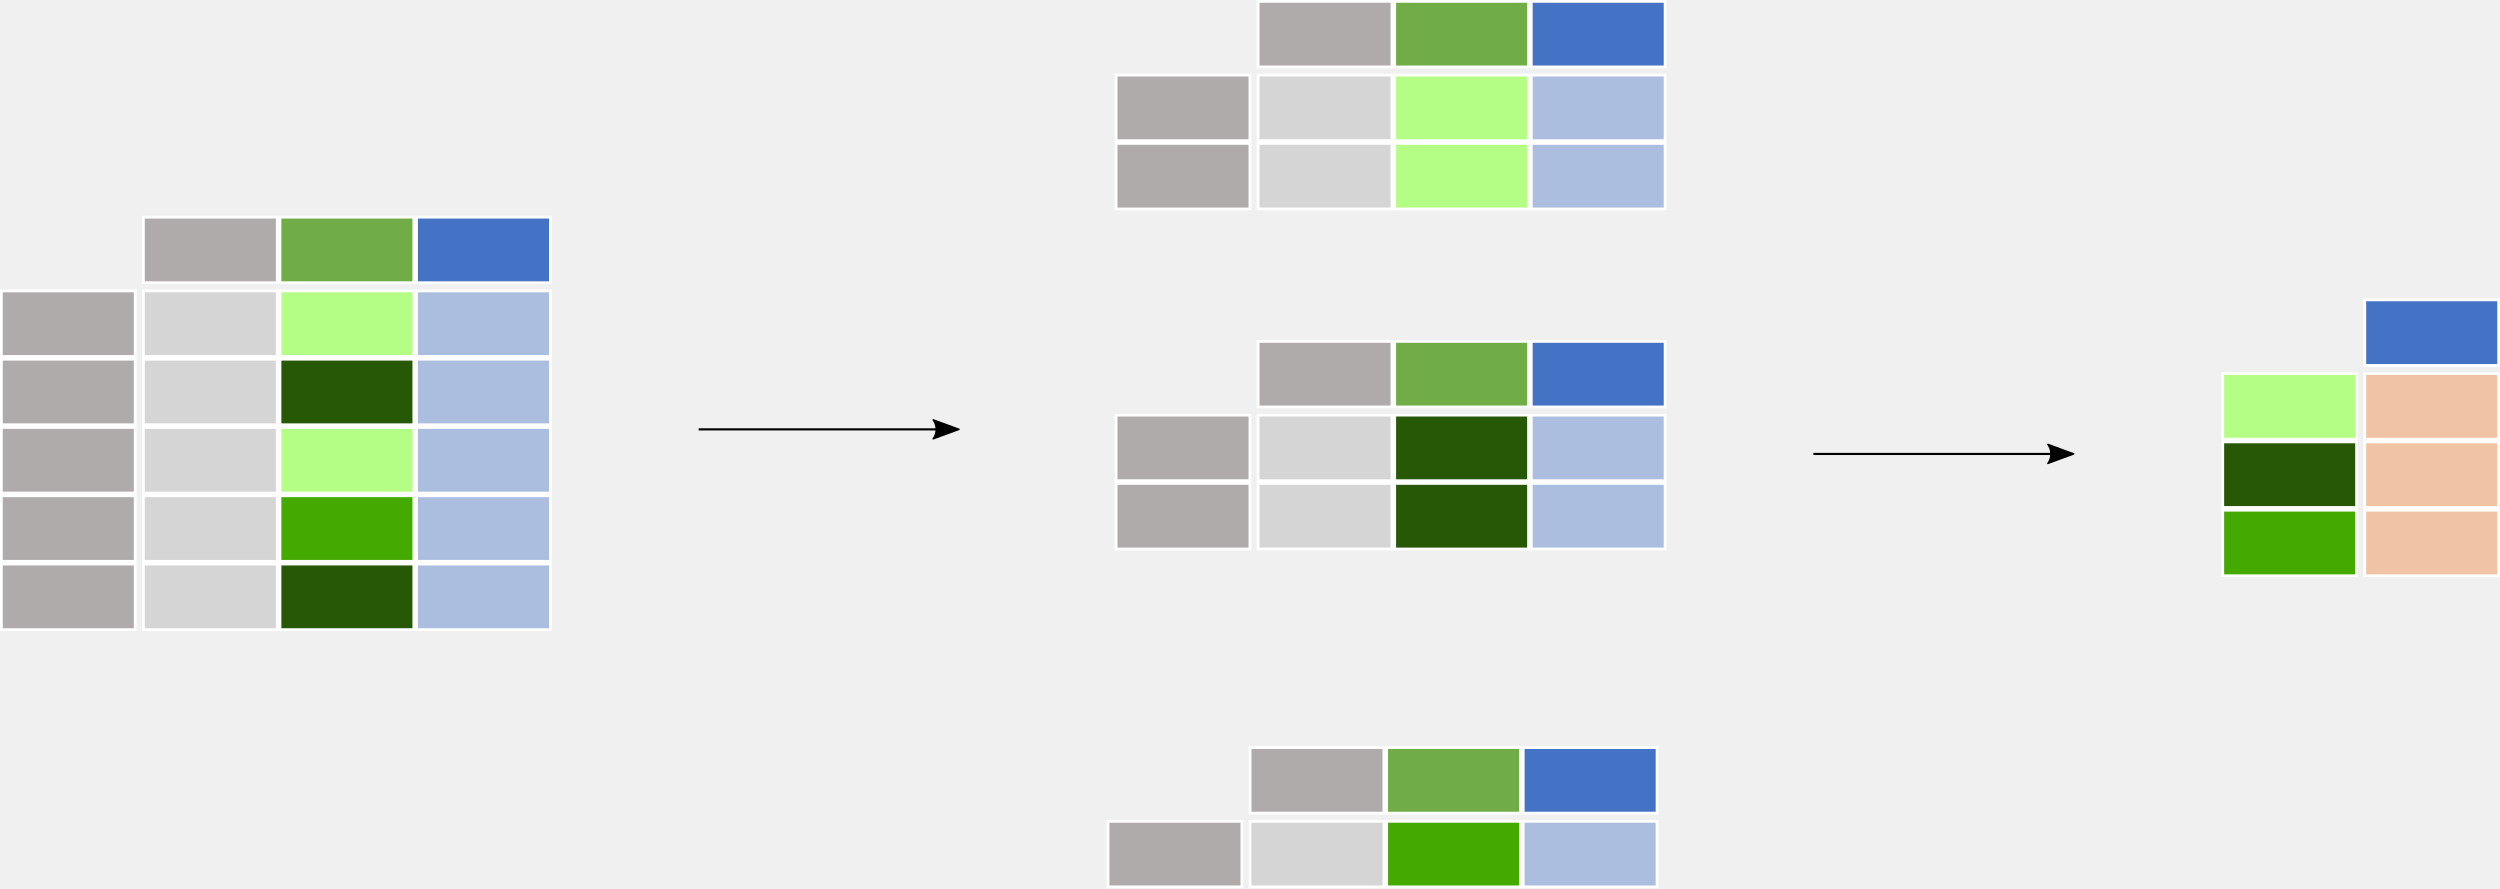
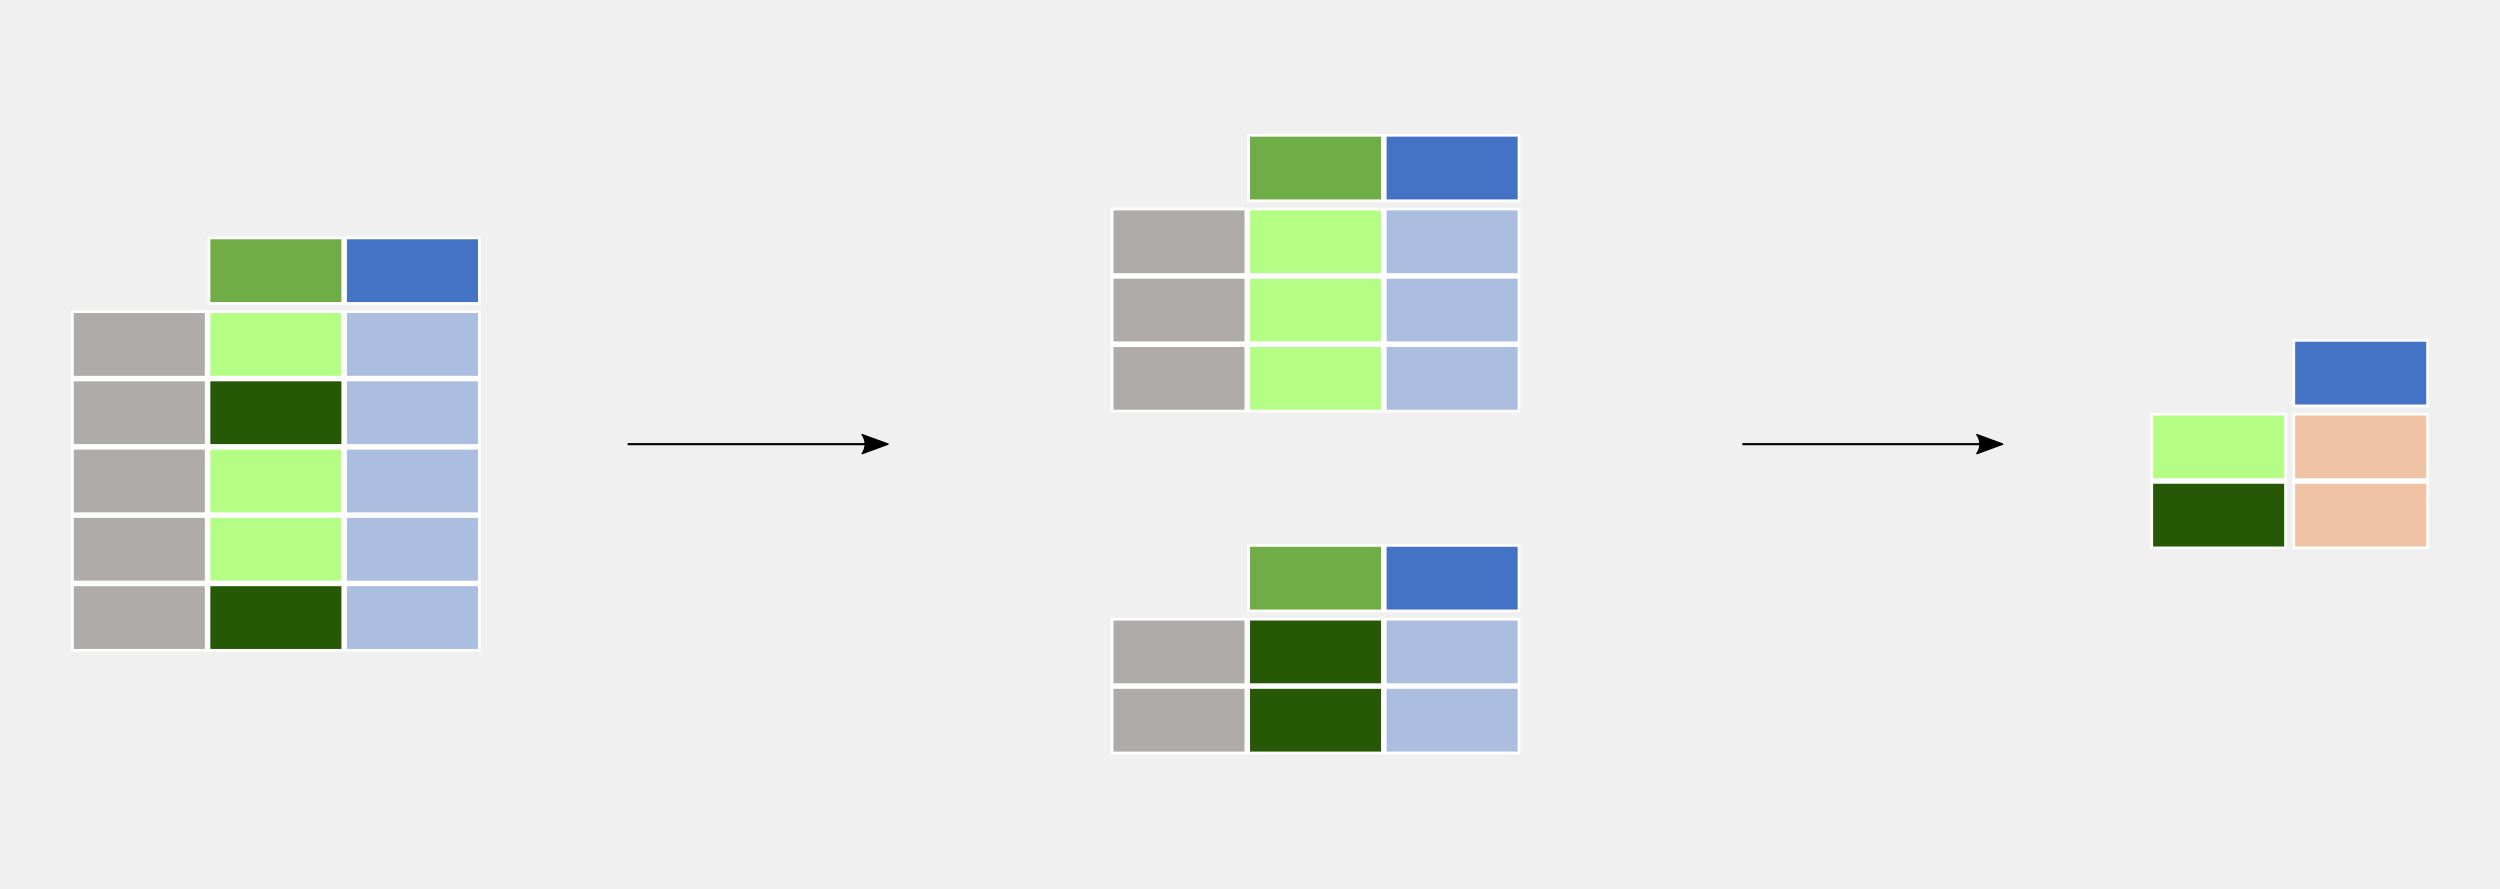
<svg xmlns="http://www.w3.org/2000/svg" width="464.945mm" height="165.192mm" viewBox="0 0 464.945 165.192" version="1.1" id="svg14732">
  <defs id="defs14726">
    <marker orient="auto" refY="0" refX="0" id="Arrow2Lend-7-6-9-4-2-3-3" style="overflow:visible">
      <path id="path7253-1-4-3-6-9-2-86" style="fill:#000000;fill-opacity:1;fill-rule:evenodd;stroke:#000000;stroke-width:0.625;stroke-linejoin:round;stroke-opacity:1" d="M 8.719,4.034 -2.207,0.016 8.719,-4.002 c -1.745,2.372 -1.735,5.617 -6e-7,8.035 z" transform="matrix(-1.1,0,0,-1.1,-1.1,0)" />
    </marker>
    <marker orient="auto" refY="0" refX="0" id="Arrow2Lend-7-6-9-4-2-3-1-7" style="overflow:visible">
      <path id="path7253-1-4-3-6-9-2-8-3" style="fill:#000000;fill-opacity:1;fill-rule:evenodd;stroke:#000000;stroke-width:0.625;stroke-linejoin:round;stroke-opacity:1" d="M 8.719,4.034 -2.207,0.016 8.719,-4.002 c -1.745,2.372 -1.735,5.617 -6e-7,8.035 z" transform="matrix(-1.1,0,0,-1.1,-1.1,0)" />
    </marker>
  </defs>
  <g id="layer1" transform="translate(120.5914,-57.16603)">
-     <g id="g15565" transform="translate(-1.0525417e-6)">
-       <path id="path4891-1-50-8-2-1-74-6-3-3" style="fill:#afabab;fill-opacity:1;fill-rule:evenodd;stroke:#ffffff;stroke-width:0.512;stroke-miterlimit:4;stroke-dasharray:none;stroke-opacity:1" d="m -120.335,123.459 h 24.888 v -12.188 h -24.888 z" />
-       <path id="path4891-1-50-8-2-7-17-40-0-0" style="fill:#afabab;fill-opacity:1;fill-rule:evenodd;stroke:#ffffff;stroke-width:0.512;stroke-miterlimit:4;stroke-dasharray:none;stroke-opacity:1" d="m -93.919,109.743 h 24.888 V 97.555 h -24.888 z" />
-       <path id="path4891-1-50-8-2-1-9-1-94-33-8" style="fill:#afabab;fill-opacity:0.392;fill-rule:evenodd;stroke:#ffffff;stroke-width:0.512;stroke-miterlimit:4;stroke-dasharray:none;stroke-opacity:1" d="m -93.919,123.459 h 24.888 v -12.188 h -24.888 z" />
-       <path id="path4891-1-50-8-2-2-1-5-7-7" style="fill:#afabab;fill-opacity:1;fill-rule:evenodd;stroke:#ffffff;stroke-width:0.512;stroke-miterlimit:4;stroke-dasharray:none;stroke-opacity:1" d="m -120.335,136.159 h 24.888 V 123.971 h -24.888 z" />
-       <path id="path4891-1-50-8-2-7-5-1-4-9-6" style="fill:#afabab;fill-opacity:0.392;fill-rule:evenodd;stroke:#ffffff;stroke-width:0.512;stroke-miterlimit:4;stroke-dasharray:none;stroke-opacity:1" d="m -93.919,136.159 h 24.888 V 123.971 h -24.888 z" />
-       <path id="path4891-1-50-8-2-6-7-6-4-5" style="fill:#70ad47;fill-opacity:1;fill-rule:evenodd;stroke:#ffffff;stroke-width:0.512;stroke-miterlimit:4;stroke-dasharray:none;stroke-opacity:1" d="m -68.519,109.743 h 24.888 V 97.555 h -24.888 z" />
-       <path id="path4891-1-50-8-2-1-5-0-6-9-2" style="fill:#b3ff80;fill-opacity:0.95;fill-rule:evenodd;stroke:#ffffff;stroke-width:0.512;stroke-miterlimit:4;stroke-dasharray:none;stroke-opacity:1" d="m -68.519,123.459 h 24.888 v -12.188 h -24.888 z" />
-       <path id="path4891-1-50-8-2-2-3-4-39-9-4" style="fill:#225500;fill-opacity:0.98;fill-rule:evenodd;stroke:#ffffff;stroke-width:0.512;stroke-miterlimit:4;stroke-dasharray:none;stroke-opacity:1" d="m -68.519,136.159 h 24.888 V 123.971 h -24.888 z" />
-       <path id="path4891-1-50-8-2-1-7-0-95-1-0" style="fill:#afabab;fill-opacity:1;fill-rule:evenodd;stroke:#ffffff;stroke-width:0.512;stroke-miterlimit:4;stroke-dasharray:none;stroke-opacity:1" d="m -120.335,148.859 h 24.888 v -12.188 h -24.888 z" />
-       <path id="path4891-1-50-8-2-1-9-8-8-2-9-0" style="fill:#afabab;fill-opacity:0.392;fill-rule:evenodd;stroke:#ffffff;stroke-width:0.512;stroke-miterlimit:4;stroke-dasharray:none;stroke-opacity:1" d="m -93.919,148.859 h 24.888 v -12.188 h -24.888 z" />
-       <path id="path4891-1-50-8-2-1-7-8-51-1-4-6" style="fill:#b3ff80;fill-opacity:0.95;fill-rule:evenodd;stroke:#ffffff;stroke-width:0.512;stroke-miterlimit:4;stroke-dasharray:none;stroke-opacity:1" d="m -68.519,148.859 h 24.888 v -12.188 h -24.888 z" />
-       <path id="path4891-1-50-8-2-1-7-5-6-3-2-8" style="fill:#afabab;fill-opacity:1;fill-rule:evenodd;stroke:#ffffff;stroke-width:0.512;stroke-miterlimit:4;stroke-dasharray:none;stroke-opacity:1" d="m -120.335,161.559 h 24.888 v -12.188 h -24.888 z" />
-       <path id="path4891-1-50-8-2-1-9-8-0-6-0-0-5" style="fill:#afabab;fill-opacity:0.392;fill-rule:evenodd;stroke:#ffffff;stroke-width:0.512;stroke-miterlimit:4;stroke-dasharray:none;stroke-opacity:1" d="m -93.919,161.559 h 24.888 v -12.188 h -24.888 z" />
-       <path id="path4891-1-50-8-2-1-7-8-5-21-9-6-4" style="fill:#44aa00;fill-opacity:1;fill-rule:evenodd;stroke:#ffffff;stroke-width:0.512;stroke-miterlimit:4;stroke-dasharray:none;stroke-opacity:1" d="m -68.519,161.559 h 24.888 v -12.188 h -24.888 z" />
-       <path id="path4891-1-50-8-2-1-7-5-2-96-9-5-9" style="fill:#afabab;fill-opacity:1;fill-rule:evenodd;stroke:#ffffff;stroke-width:0.512;stroke-miterlimit:4;stroke-dasharray:none;stroke-opacity:1" d="m -120.335,174.259 h 24.888 v -12.188 h -24.888 z" />
-       <path id="path4891-1-50-8-2-1-9-8-0-7-4-1-9-4" style="fill:#afabab;fill-opacity:0.392;fill-rule:evenodd;stroke:#ffffff;stroke-width:0.512;stroke-miterlimit:4;stroke-dasharray:none;stroke-opacity:1" d="m -93.919,174.259 h 24.888 v -12.188 h -24.888 z" />
-       <path id="path4891-1-50-8-2-1-7-8-5-2-8-34-5-6" style="fill:#225500;fill-opacity:0.98;fill-rule:evenodd;stroke:#ffffff;stroke-width:0.512;stroke-miterlimit:4;stroke-dasharray:none;stroke-opacity:1" d="m -68.519,174.259 h 24.888 v -12.188 h -24.888 z" />
-       <path id="path4891-1-50-8-2-1-9-8-2-0-58-6-8" style="fill:#4070c4;fill-opacity:0.392;fill-rule:evenodd;stroke:#ffffff;stroke-width:0.512;stroke-miterlimit:4;stroke-dasharray:none;stroke-opacity:1" d="m -43.119,148.859 h 24.888 v -12.188 h -24.888 z" />
-       <path id="path4891-1-50-8-2-7-8-8-5-1-3" style="fill:#4472c4;fill-opacity:1;fill-rule:evenodd;stroke:#ffffff;stroke-width:0.512;stroke-miterlimit:4;stroke-dasharray:none;stroke-opacity:1" d="m -43.119,109.743 h 24.888 V 97.555 h -24.888 z" />
-       <path id="path4891-1-50-8-2-1-9-4-1-73-1-2" style="fill:#4070c4;fill-opacity:0.392;fill-rule:evenodd;stroke:#ffffff;stroke-width:0.512;stroke-miterlimit:4;stroke-dasharray:none;stroke-opacity:1" d="m -43.119,123.459 h 24.888 v -12.188 h -24.888 z" />
-       <path id="path4891-1-50-8-2-7-5-5-0-3-4-3" style="fill:#4070c4;fill-opacity:0.392;fill-rule:evenodd;stroke:#ffffff;stroke-width:0.512;stroke-miterlimit:4;stroke-dasharray:none;stroke-opacity:1" d="m -43.119,136.159 h 24.888 V 123.971 h -24.888 z" />
-       <path id="path4891-1-50-8-2-1-9-8-2-7-2-89-3-6" style="fill:#4070c4;fill-opacity:0.392;fill-rule:evenodd;stroke:#ffffff;stroke-width:0.512;stroke-miterlimit:4;stroke-dasharray:none;stroke-opacity:1" d="m -43.119,161.559 h 24.888 v -12.188 h -24.888 z" />
-       <path id="path4891-1-50-8-2-1-9-8-2-7-1-29-55-7-22" style="fill:#4070c4;fill-opacity:0.392;fill-rule:evenodd;stroke:#ffffff;stroke-width:0.512;stroke-miterlimit:4;stroke-dasharray:none;stroke-opacity:1" d="m -43.119,174.259 h 24.888 v -12.188 h -24.888 z" />
-     </g>
-     <g id="g15509" transform="translate(-4.0813793e-5)">
-       <g transform="translate(397.6309,-811.8897)" id="g55119">
-         <path d="m -104.838,950.731 h 24.888 v -12.188 h -24.888 z" style="fill:#b2ff80;fill-opacity:0.953;fill-rule:evenodd;stroke:#ffffff;stroke-width:0.512;stroke-miterlimit:4;stroke-dasharray:none;stroke-opacity:1" id="path4891-1-50-8-2-1-74-6-3-4-4" />
-         <path d="m -78.422,937.015 h 24.888 v -12.188 h -24.888 z" style="fill:#4472c4;fill-opacity:1;fill-rule:evenodd;stroke:#ffffff;stroke-width:0.512;stroke-miterlimit:4;stroke-dasharray:none;stroke-opacity:1" id="path4891-1-50-8-2-7-17-40-0-4-7" />
-         <path d="m -78.422,950.731 h 24.888 v -12.188 h -24.888 z" style="fill:#ed7d30;fill-opacity:0.392;fill-rule:evenodd;stroke:#ffffff;stroke-width:0.512;stroke-miterlimit:4;stroke-dasharray:none;stroke-opacity:1" id="path4891-1-50-8-2-1-9-1-94-33-4-0" />
-         <path d="m -104.838,963.431 h 24.888 v -12.188 h -24.888 z" style="fill:#225500;fill-opacity:0.98;fill-rule:evenodd;stroke:#ffffff;stroke-width:0.512;stroke-miterlimit:4;stroke-dasharray:none;stroke-opacity:1" id="path4891-1-50-8-2-2-1-5-7-9-4" />
-         <path d="m -78.422,963.431 h 24.888 v -12.188 h -24.888 z" style="fill:#ed7d30;fill-opacity:0.392;fill-rule:evenodd;stroke:#ffffff;stroke-width:0.512;stroke-miterlimit:4;stroke-dasharray:none;stroke-opacity:1" id="path4891-1-50-8-2-7-5-1-4-9-9-9" />
-         <path d="m -104.838,976.131 h 24.888 v -12.188 h -24.888 z" style="fill:#44aa00;fill-opacity:1;fill-rule:evenodd;stroke:#ffffff;stroke-width:0.512;stroke-miterlimit:4;stroke-dasharray:none;stroke-opacity:1" id="path4891-1-50-8-2-1-7-0-95-1-3-6" />
-         <path d="m -78.422,976.131 h 24.888 v -12.188 h -24.888 z" style="fill:#ed7d30;fill-opacity:0.392;fill-rule:evenodd;stroke:#ffffff;stroke-width:0.512;stroke-miterlimit:4;stroke-dasharray:none;stroke-opacity:1" id="path4891-1-50-8-2-1-9-8-8-2-9-8-5" />
+     <g id="g18498" transform="translate(-13.208)">
+       <path id="path4891-1-50-8-2-1-9-1-94-33-8" style="fill:#afabab;fill-opacity:1;fill-rule:evenodd;stroke:#ffffff;stroke-width:0.512;stroke-miterlimit:4;stroke-dasharray:none;stroke-opacity:1" d="m -93.919,127.314 h 24.888 V 115.126 h -24.888 z" />
+       <path id="path4891-1-50-8-2-7-5-1-4-9-6" style="fill:#afabab;fill-opacity:1;fill-rule:evenodd;stroke:#ffffff;stroke-width:0.512;stroke-miterlimit:4;stroke-dasharray:none;stroke-opacity:1" d="m -93.919,140.014 h 24.888 v -12.188 h -24.888 z" />
+       <path id="path4891-1-50-8-2-6-7-6-4-5" style="fill:#70ad47;fill-opacity:1;fill-rule:evenodd;stroke:#ffffff;stroke-width:0.512;stroke-miterlimit:4;stroke-dasharray:none;stroke-opacity:1" d="m -68.519,113.598 h 24.888 V 101.41 h -24.888 z" />
+       <path id="path4891-1-50-8-2-1-5-0-6-9-2" style="fill:#b3ff80;fill-opacity:0.95;fill-rule:evenodd;stroke:#ffffff;stroke-width:0.512;stroke-miterlimit:4;stroke-dasharray:none;stroke-opacity:1" d="m -68.519,127.314 h 24.888 V 115.126 h -24.888 z" />
+       <path id="path4891-1-50-8-2-2-3-4-39-9-4" style="fill:#225500;fill-opacity:0.98;fill-rule:evenodd;stroke:#ffffff;stroke-width:0.512;stroke-miterlimit:4;stroke-dasharray:none;stroke-opacity:1" d="m -68.519,140.014 h 24.888 v -12.188 h -24.888 z" />
+       <path id="path4891-1-50-8-2-1-9-8-8-2-9-0" style="fill:#afabab;fill-opacity:1;fill-rule:evenodd;stroke:#ffffff;stroke-width:0.512;stroke-miterlimit:4;stroke-dasharray:none;stroke-opacity:1" d="m -93.919,152.714 h 24.888 v -12.188 h -24.888 z" />
+       <path id="path4891-1-50-8-2-1-7-8-51-1-4-6" style="fill:#b3ff80;fill-opacity:0.95;fill-rule:evenodd;stroke:#ffffff;stroke-width:0.512;stroke-miterlimit:4;stroke-dasharray:none;stroke-opacity:1" d="m -68.519,152.714 h 24.888 v -12.188 h -24.888 z" />
+       <path id="path4891-1-50-8-2-1-9-8-0-6-0-0-5" style="fill:#afabab;fill-opacity:1;fill-rule:evenodd;stroke:#ffffff;stroke-width:0.512;stroke-miterlimit:4;stroke-dasharray:none;stroke-opacity:1" d="m -93.919,165.414 h 24.888 v -12.188 h -24.888 z" />
+       <path id="path4891-1-50-8-2-1-7-8-5-21-9-6-4" style="fill:#b2ff80;fill-opacity:0.953;fill-rule:evenodd;stroke:#ffffff;stroke-width:0.512;stroke-miterlimit:4;stroke-dasharray:none;stroke-opacity:1" d="m -68.519,165.414 h 24.888 v -12.188 h -24.888 z" />
+       <path id="path4891-1-50-8-2-1-9-8-0-7-4-1-9-4" style="fill:#afabab;fill-opacity:1;fill-rule:evenodd;stroke:#ffffff;stroke-width:0.512;stroke-miterlimit:4;stroke-dasharray:none;stroke-opacity:1" d="m -93.919,178.114 h 24.888 v -12.188 h -24.888 z" />
+       <path id="path4891-1-50-8-2-1-7-8-5-2-8-34-5-6" style="fill:#225500;fill-opacity:0.98;fill-rule:evenodd;stroke:#ffffff;stroke-width:0.512;stroke-miterlimit:4;stroke-dasharray:none;stroke-opacity:1" d="m -68.519,178.114 h 24.888 v -12.188 h -24.888 z" />
+       <path id="path4891-1-50-8-2-1-9-8-2-0-58-6-8" style="fill:#4070c4;fill-opacity:0.392;fill-rule:evenodd;stroke:#ffffff;stroke-width:0.512;stroke-miterlimit:4;stroke-dasharray:none;stroke-opacity:1" d="m -43.119,152.714 h 24.888 v -12.188 h -24.888 z" />
+       <path id="path4891-1-50-8-2-7-8-8-5-1-3" style="fill:#4472c4;fill-opacity:1;fill-rule:evenodd;stroke:#ffffff;stroke-width:0.512;stroke-miterlimit:4;stroke-dasharray:none;stroke-opacity:1" d="m -43.119,113.598 h 24.888 V 101.41 h -24.888 z" />
+       <path id="path4891-1-50-8-2-1-9-4-1-73-1-2" style="fill:#4070c4;fill-opacity:0.392;fill-rule:evenodd;stroke:#ffffff;stroke-width:0.512;stroke-miterlimit:4;stroke-dasharray:none;stroke-opacity:1" d="m -43.119,127.314 h 24.888 V 115.126 h -24.888 z" />
+       <path id="path4891-1-50-8-2-7-5-5-0-3-4-3" style="fill:#4070c4;fill-opacity:0.392;fill-rule:evenodd;stroke:#ffffff;stroke-width:0.512;stroke-miterlimit:4;stroke-dasharray:none;stroke-opacity:1" d="m -43.119,140.014 h 24.888 v -12.188 h -24.888 z" />
+       <path id="path4891-1-50-8-2-1-9-8-2-7-2-89-3-6" style="fill:#4070c4;fill-opacity:0.392;fill-rule:evenodd;stroke:#ffffff;stroke-width:0.512;stroke-miterlimit:4;stroke-dasharray:none;stroke-opacity:1" d="m -43.119,165.414 h 24.888 v -12.188 h -24.888 z" />
+       <path id="path4891-1-50-8-2-1-9-8-2-7-1-29-55-7-22" style="fill:#4070c4;fill-opacity:0.392;fill-rule:evenodd;stroke:#ffffff;stroke-width:0.512;stroke-miterlimit:4;stroke-dasharray:none;stroke-opacity:1" d="m -43.119,178.114 h 24.888 v -12.188 h -24.888 z" />
+       <g transform="translate(0,7.52209)" id="g12419">
+         <path d="m 292.793,138.842 h 24.888 v -12.188 h -24.888 z" style="fill:#b2ff80;fill-opacity:0.953;fill-rule:evenodd;stroke:#ffffff;stroke-width:0.512;stroke-miterlimit:4;stroke-dasharray:none;stroke-opacity:1" id="path4891-1-50-8-2-1-74-6-3-4-4" />
+         <path d="M 319.209,125.126 H 344.097 V 112.938 H 319.209 Z" style="fill:#4472c4;fill-opacity:1;fill-rule:evenodd;stroke:#ffffff;stroke-width:0.512;stroke-miterlimit:4;stroke-dasharray:none;stroke-opacity:1" id="path4891-1-50-8-2-7-17-40-0-4-7" />
+         <path d="M 319.209,138.842 H 344.097 V 126.654 H 319.209 Z" style="fill:#ed7d30;fill-opacity:0.392;fill-rule:evenodd;stroke:#ffffff;stroke-width:0.512;stroke-miterlimit:4;stroke-dasharray:none;stroke-opacity:1" id="path4891-1-50-8-2-1-9-1-94-33-4-0" />
+         <path d="m 292.793,151.542 h 24.888 v -12.188 h -24.888 z" style="fill:#225500;fill-opacity:0.98;fill-rule:evenodd;stroke:#ffffff;stroke-width:0.512;stroke-miterlimit:4;stroke-dasharray:none;stroke-opacity:1" id="path4891-1-50-8-2-2-1-5-7-9-4" />
+         <path d="M 319.209,151.542 H 344.097 V 139.354 H 319.209 Z" style="fill:#ed7d30;fill-opacity:0.392;fill-rule:evenodd;stroke:#ffffff;stroke-width:0.512;stroke-miterlimit:4;stroke-dasharray:none;stroke-opacity:1" id="path4891-1-50-8-2-7-5-1-4-9-9-9" />
+       </g>
+       <path id="path6109-2-9-6-9-0-9-4" d="m 216.658,139.769 h 47.89" style="fill:none;stroke:#000000;stroke-width:0.4;stroke-linecap:butt;stroke-linejoin:miter;stroke-miterlimit:4;stroke-dasharray:none;stroke-opacity:1;marker-end:url(#Arrow2Lend-7-6-9-4-2-3-3)" />
+       <path id="path6109-2-9-6-9-0-9-7-0" d="M 9.345,139.769 H 57.235" style="fill:none;stroke:#000000;stroke-width:0.4;stroke-linecap:butt;stroke-linejoin:miter;stroke-miterlimit:4;stroke-dasharray:none;stroke-opacity:1;marker-end:url(#Arrow2Lend-7-6-9-4-2-3-1-7)" />
+       <g transform="translate(-13.87141)" id="g18415">
+         <path d="m 113.308,184.502 h 24.888 v -12.188 h -24.888 z" style="fill:#afabab;fill-opacity:1;fill-rule:evenodd;stroke:#ffffff;stroke-width:0.512;stroke-miterlimit:4;stroke-dasharray:none;stroke-opacity:1" id="path4891-1-50-8-2-1-9-1-94-33-49-2-90" />
+         <path d="m 113.308,197.202 h 24.888 v -12.188 h -24.888 z" style="fill:#afabab;fill-opacity:1;fill-rule:evenodd;stroke:#ffffff;stroke-width:0.512;stroke-miterlimit:4;stroke-dasharray:none;stroke-opacity:1" id="path4891-1-50-8-2-7-5-1-4-9-5-7-4" />
+         <path d="m 138.708,170.786 h 24.888 v -12.188 h -24.888 z" style="fill:#70ad47;fill-opacity:1;fill-rule:evenodd;stroke:#ffffff;stroke-width:0.512;stroke-miterlimit:4;stroke-dasharray:none;stroke-opacity:1" id="path4891-1-50-8-2-6-7-6-4-7-9-85" />
+         <path d="m 138.708,184.502 h 24.888 v -12.188 h -24.888 z" style="fill:#225500;fill-opacity:0.98;fill-rule:evenodd;stroke:#ffffff;stroke-width:0.512;stroke-miterlimit:4;stroke-dasharray:none;stroke-opacity:1" id="path4891-1-50-8-2-1-5-0-6-9-3-5-8" />
+         <path d="m 138.708,197.202 h 24.888 v -12.188 h -24.888 z" style="fill:#225500;fill-opacity:0.98;fill-rule:evenodd;stroke:#ffffff;stroke-width:0.512;stroke-miterlimit:4;stroke-dasharray:none;stroke-opacity:1" id="path4891-1-50-8-2-2-3-4-39-9-9-6-2" />
+         <path d="m 164.108,170.786 h 24.888 v -12.188 h -24.888 z" style="fill:#4472c4;fill-opacity:1;fill-rule:evenodd;stroke:#ffffff;stroke-width:0.512;stroke-miterlimit:4;stroke-dasharray:none;stroke-opacity:1" id="path4891-1-50-8-2-7-8-8-5-1-1-21-2" />
+         <path d="m 164.108,184.502 h 24.888 v -12.188 h -24.888 z" style="fill:#4070c4;fill-opacity:0.392;fill-rule:evenodd;stroke:#ffffff;stroke-width:0.512;stroke-miterlimit:4;stroke-dasharray:none;stroke-opacity:1" id="path4891-1-50-8-2-1-9-4-1-73-1-7-0-0" />
+         <path d="m 164.108,197.202 h 24.888 v -12.188 h -24.888 z" style="fill:#4070c4;fill-opacity:0.392;fill-rule:evenodd;stroke:#ffffff;stroke-width:0.512;stroke-miterlimit:4;stroke-dasharray:none;stroke-opacity:1" id="path4891-1-50-8-2-7-5-5-0-3-4-9-5-6" />
+         <path d="m 113.308,108.226 h 24.888 V 96.038 h -24.888 z" style="fill:#afabab;fill-opacity:1;fill-rule:evenodd;stroke:#ffffff;stroke-width:0.512;stroke-miterlimit:4;stroke-dasharray:none;stroke-opacity:1" id="path4891-1-50-8-2-1-9-1-94-33-8-7" />
+         <path d="m 113.308,120.926 h 24.888 v -12.188 h -24.888 z" style="fill:#afabab;fill-opacity:1;fill-rule:evenodd;stroke:#ffffff;stroke-width:0.512;stroke-miterlimit:4;stroke-dasharray:none;stroke-opacity:1" id="path4891-1-50-8-2-7-5-1-4-9-6-3" />
+         <path d="m 138.708,94.51 h 24.888 v -12.188 h -24.888 z" style="fill:#70ad47;fill-opacity:1;fill-rule:evenodd;stroke:#ffffff;stroke-width:0.512;stroke-miterlimit:4;stroke-dasharray:none;stroke-opacity:1" id="path4891-1-50-8-2-6-7-6-4-5-5" />
+         <path d="m 138.708,108.226 h 24.888 V 96.038 h -24.888 z" style="fill:#b3ff80;fill-opacity:0.95;fill-rule:evenodd;stroke:#ffffff;stroke-width:0.512;stroke-miterlimit:4;stroke-dasharray:none;stroke-opacity:1" id="path4891-1-50-8-2-1-5-0-6-9-2-6" />
+         <path d="m 138.708,120.926 h 24.888 v -12.188 h -24.888 z" style="fill:#b2ff80;fill-opacity:0.953;fill-rule:evenodd;stroke:#ffffff;stroke-width:0.512;stroke-miterlimit:4;stroke-dasharray:none;stroke-opacity:1" id="path4891-1-50-8-2-2-3-4-39-9-4-2" />
+         <path d="m 113.308,133.626 h 24.888 v -12.188 h -24.888 z" style="fill:#afabab;fill-opacity:1;fill-rule:evenodd;stroke:#ffffff;stroke-width:0.512;stroke-miterlimit:4;stroke-dasharray:none;stroke-opacity:1" id="path4891-1-50-8-2-1-9-8-8-2-9-0-1" />
+         <path d="m 138.708,133.626 h 24.888 v -12.188 h -24.888 z" style="fill:#b3ff80;fill-opacity:0.95;fill-rule:evenodd;stroke:#ffffff;stroke-width:0.512;stroke-miterlimit:4;stroke-dasharray:none;stroke-opacity:1" id="path4891-1-50-8-2-1-7-8-51-1-4-6-2" />
+         <path d="m 164.108,133.626 h 24.888 v -12.188 h -24.888 z" style="fill:#4070c4;fill-opacity:0.392;fill-rule:evenodd;stroke:#ffffff;stroke-width:0.512;stroke-miterlimit:4;stroke-dasharray:none;stroke-opacity:1" id="path4891-1-50-8-2-1-9-8-2-0-58-6-8-7" />
+         <path d="m 164.108,94.51 h 24.888 v -12.188 h -24.888 z" style="fill:#4472c4;fill-opacity:1;fill-rule:evenodd;stroke:#ffffff;stroke-width:0.512;stroke-miterlimit:4;stroke-dasharray:none;stroke-opacity:1" id="path4891-1-50-8-2-7-8-8-5-1-3-0" />
+         <path d="m 164.108,108.226 h 24.888 V 96.038 h -24.888 z" style="fill:#4070c4;fill-opacity:0.392;fill-rule:evenodd;stroke:#ffffff;stroke-width:0.512;stroke-miterlimit:4;stroke-dasharray:none;stroke-opacity:1" id="path4891-1-50-8-2-1-9-4-1-73-1-2-9" />
+         <path d="m 164.108,120.926 h 24.888 v -12.188 h -24.888 z" style="fill:#4070c4;fill-opacity:0.392;fill-rule:evenodd;stroke:#ffffff;stroke-width:0.512;stroke-miterlimit:4;stroke-dasharray:none;stroke-opacity:1" id="path4891-1-50-8-2-7-5-5-0-3-4-3-3" />
      </g>
    </g>
-     <path style="fill:none;stroke:#000000;stroke-width:0.4;stroke-linecap:butt;stroke-linejoin:miter;stroke-miterlimit:4;stroke-dasharray:none;stroke-opacity:1;marker-end:url(#Arrow2Lend-7-6-9-4-2-3-3)" d="m 216.658,141.59 h 47.89" id="path6109-2-9-6-9-0-9-4" />
-     <g id="g15540" transform="translate(3.037639)">
-       <path id="path4891-1-50-8-2-1-74-6-3-43-8-6" style="fill:#afabab;fill-opacity:1;fill-rule:evenodd;stroke:#ffffff;stroke-width:0.512;stroke-miterlimit:4;stroke-dasharray:none;stroke-opacity:1" d="m 83.94,83.326 h 24.888 V 71.138 H 83.94 Z" />
-       <path id="path4891-1-50-8-2-7-17-40-0-9-8-4" style="fill:#afabab;fill-opacity:1;fill-rule:evenodd;stroke:#ffffff;stroke-width:0.512;stroke-miterlimit:4;stroke-dasharray:none;stroke-opacity:1" d="m 110.356,69.61 h 24.888 V 57.422 h -24.888 z" />
-       <path id="path4891-1-50-8-2-1-9-1-94-33-49-7-2" style="fill:#afabab;fill-opacity:0.392;fill-rule:evenodd;stroke:#ffffff;stroke-width:0.512;stroke-miterlimit:4;stroke-dasharray:none;stroke-opacity:1" d="m 110.356,83.326 h 24.888 V 71.138 h -24.888 z" />
-       <path id="path4891-1-50-8-2-2-1-5-7-5-0-5" style="fill:#afabab;fill-opacity:1;fill-rule:evenodd;stroke:#ffffff;stroke-width:0.512;stroke-miterlimit:4;stroke-dasharray:none;stroke-opacity:1" d="m 83.94,96.026 h 24.888 V 83.838 H 83.94 Z" />
-       <path id="path4891-1-50-8-2-7-5-1-4-9-5-5-1" style="fill:#afabab;fill-opacity:0.392;fill-rule:evenodd;stroke:#ffffff;stroke-width:0.512;stroke-miterlimit:4;stroke-dasharray:none;stroke-opacity:1" d="m 110.356,96.026 h 24.888 V 83.838 h -24.888 z" />
-       <path id="path4891-1-50-8-2-6-7-6-4-7-2-6" style="fill:#70ad47;fill-opacity:1;fill-rule:evenodd;stroke:#ffffff;stroke-width:0.512;stroke-miterlimit:4;stroke-dasharray:none;stroke-opacity:1" d="m 135.756,69.61 h 24.888 V 57.422 h -24.888 z" />
-       <path id="path4891-1-50-8-2-1-5-0-6-9-3-7-1" style="fill:#b3ff80;fill-opacity:0.95;fill-rule:evenodd;stroke:#ffffff;stroke-width:0.512;stroke-miterlimit:4;stroke-dasharray:none;stroke-opacity:1" d="m 135.756,83.326 h 24.888 V 71.138 h -24.888 z" />
-       <path id="path4891-1-50-8-2-2-3-4-39-9-9-9-3" style="fill:#b2ff80;fill-opacity:0.953;fill-rule:evenodd;stroke:#ffffff;stroke-width:0.512;stroke-miterlimit:4;stroke-dasharray:none;stroke-opacity:1" d="m 135.756,96.026 h 24.888 V 83.838 h -24.888 z" />
-       <path id="path4891-1-50-8-2-7-8-8-5-1-1-2-7" style="fill:#4472c4;fill-opacity:1;fill-rule:evenodd;stroke:#ffffff;stroke-width:0.512;stroke-miterlimit:4;stroke-dasharray:none;stroke-opacity:1" d="m 161.156,69.61 h 24.888 V 57.422 h -24.888 z" />
-       <path id="path4891-1-50-8-2-1-9-4-1-73-1-7-7-7" style="fill:#4070c4;fill-opacity:0.392;fill-rule:evenodd;stroke:#ffffff;stroke-width:0.512;stroke-miterlimit:4;stroke-dasharray:none;stroke-opacity:1" d="m 161.156,83.326 h 24.888 V 71.138 h -24.888 z" />
-       <path id="path4891-1-50-8-2-7-5-5-0-3-4-9-4-1" style="fill:#4070c4;fill-opacity:0.392;fill-rule:evenodd;stroke:#ffffff;stroke-width:0.512;stroke-miterlimit:4;stroke-dasharray:none;stroke-opacity:1" d="m 161.156,96.026 h 24.888 V 83.838 h -24.888 z" />
-       <path id="path4891-1-50-8-2-1-74-6-3-43-4-21" style="fill:#afabab;fill-opacity:1;fill-rule:evenodd;stroke:#ffffff;stroke-width:0.512;stroke-miterlimit:4;stroke-dasharray:none;stroke-opacity:1" d="m 83.94,146.562 h 24.888 v -12.188 H 83.94 Z" />
-       <path id="path4891-1-50-8-2-7-17-40-0-9-7-08" style="fill:#afabab;fill-opacity:1;fill-rule:evenodd;stroke:#ffffff;stroke-width:0.512;stroke-miterlimit:4;stroke-dasharray:none;stroke-opacity:1" d="m 110.356,132.846 h 24.888 v -12.188 h -24.888 z" />
-       <path id="path4891-1-50-8-2-1-9-1-94-33-49-2-90" style="fill:#afabab;fill-opacity:0.392;fill-rule:evenodd;stroke:#ffffff;stroke-width:0.512;stroke-miterlimit:4;stroke-dasharray:none;stroke-opacity:1" d="m 110.356,146.562 h 24.888 v -12.188 h -24.888 z" />
-       <path id="path4891-1-50-8-2-2-1-5-7-5-1-13" style="fill:#afabab;fill-opacity:1;fill-rule:evenodd;stroke:#ffffff;stroke-width:0.512;stroke-miterlimit:4;stroke-dasharray:none;stroke-opacity:1" d="m 83.94,159.262 h 24.888 v -12.188 H 83.94 Z" />
-       <path id="path4891-1-50-8-2-7-5-1-4-9-5-7-4" style="fill:#afabab;fill-opacity:0.392;fill-rule:evenodd;stroke:#ffffff;stroke-width:0.512;stroke-miterlimit:4;stroke-dasharray:none;stroke-opacity:1" d="m 110.356,159.262 h 24.888 v -12.188 h -24.888 z" />
-       <path id="path4891-1-50-8-2-6-7-6-4-7-9-85" style="fill:#70ad47;fill-opacity:1;fill-rule:evenodd;stroke:#ffffff;stroke-width:0.512;stroke-miterlimit:4;stroke-dasharray:none;stroke-opacity:1" d="m 135.756,132.846 h 24.888 v -12.188 h -24.888 z" />
-       <path id="path4891-1-50-8-2-1-5-0-6-9-3-5-8" style="fill:#225500;fill-opacity:0.98;fill-rule:evenodd;stroke:#ffffff;stroke-width:0.512;stroke-miterlimit:4;stroke-dasharray:none;stroke-opacity:1" d="m 135.756,146.562 h 24.888 v -12.188 h -24.888 z" />
-       <path id="path4891-1-50-8-2-2-3-4-39-9-9-6-2" style="fill:#225500;fill-opacity:0.98;fill-rule:evenodd;stroke:#ffffff;stroke-width:0.512;stroke-miterlimit:4;stroke-dasharray:none;stroke-opacity:1" d="m 135.756,159.262 h 24.888 v -12.188 h -24.888 z" />
-       <path id="path4891-1-50-8-2-7-8-8-5-1-1-21-2" style="fill:#4472c4;fill-opacity:1;fill-rule:evenodd;stroke:#ffffff;stroke-width:0.512;stroke-miterlimit:4;stroke-dasharray:none;stroke-opacity:1" d="m 161.156,132.846 h 24.888 v -12.188 h -24.888 z" />
-       <path id="path4891-1-50-8-2-1-9-4-1-73-1-7-0-0" style="fill:#4070c4;fill-opacity:0.392;fill-rule:evenodd;stroke:#ffffff;stroke-width:0.512;stroke-miterlimit:4;stroke-dasharray:none;stroke-opacity:1" d="m 161.156,146.562 h 24.888 v -12.188 h -24.888 z" />
-       <path id="path4891-1-50-8-2-7-5-5-0-3-4-9-5-6" style="fill:#4070c4;fill-opacity:0.392;fill-rule:evenodd;stroke:#ffffff;stroke-width:0.512;stroke-miterlimit:4;stroke-dasharray:none;stroke-opacity:1" d="m 161.156,159.262 h 24.888 v -12.188 h -24.888 z" />
-       <path id="path4891-1-50-8-2-1-74-6-3-43-1-3" style="fill:#afabab;fill-opacity:1;fill-rule:evenodd;stroke:#ffffff;stroke-width:0.512;stroke-miterlimit:4;stroke-dasharray:none;stroke-opacity:1" d="m 82.443,222.102 h 24.888 v -12.188 H 82.443 Z" />
-       <path id="path4891-1-50-8-2-7-17-40-0-9-2-6" style="fill:#afabab;fill-opacity:1;fill-rule:evenodd;stroke:#ffffff;stroke-width:0.512;stroke-miterlimit:4;stroke-dasharray:none;stroke-opacity:1" d="m 108.859,208.386 h 24.888 v -12.188 h -24.888 z" />
-       <path id="path4891-1-50-8-2-1-9-1-94-33-49-9-1" style="fill:#afabab;fill-opacity:0.392;fill-rule:evenodd;stroke:#ffffff;stroke-width:0.512;stroke-miterlimit:4;stroke-dasharray:none;stroke-opacity:1" d="m 108.859,222.102 h 24.888 v -12.188 h -24.888 z" />
-       <path id="path4891-1-50-8-2-6-7-6-4-7-7-05" style="fill:#70ad47;fill-opacity:1;fill-rule:evenodd;stroke:#ffffff;stroke-width:0.512;stroke-miterlimit:4;stroke-dasharray:none;stroke-opacity:1" d="m 134.259,208.386 h 24.888 v -12.188 h -24.888 z" />
-       <path id="path4891-1-50-8-2-1-5-0-6-9-3-3-74" style="fill:#44aa00;fill-opacity:1;fill-rule:evenodd;stroke:#ffffff;stroke-width:0.512;stroke-miterlimit:4;stroke-dasharray:none;stroke-opacity:1" d="m 134.259,222.102 h 24.888 v -12.188 h -24.888 z" />
-       <path id="path4891-1-50-8-2-7-8-8-5-1-1-8-2" style="fill:#4472c4;fill-opacity:1;fill-rule:evenodd;stroke:#ffffff;stroke-width:0.512;stroke-miterlimit:4;stroke-dasharray:none;stroke-opacity:1" d="m 159.659,208.386 h 24.888 v -12.188 h -24.888 z" />
-       <path id="path4891-1-50-8-2-1-9-4-1-73-1-7-09-0" style="fill:#4070c4;fill-opacity:0.392;fill-rule:evenodd;stroke:#ffffff;stroke-width:0.512;stroke-miterlimit:4;stroke-dasharray:none;stroke-opacity:1" d="m 159.659,222.102 h 24.888 v -12.188 h -24.888 z" />
-     </g>
-     <path style="fill:none;stroke:#000000;stroke-width:0.4;stroke-linecap:butt;stroke-linejoin:miter;stroke-miterlimit:4;stroke-dasharray:none;stroke-opacity:1;marker-end:url(#Arrow2Lend-7-6-9-4-2-3-1-7)" d="m 9.345,137.02 h 47.89" id="path6109-2-9-6-9-0-9-7-0" />
  </g>
</svg>
